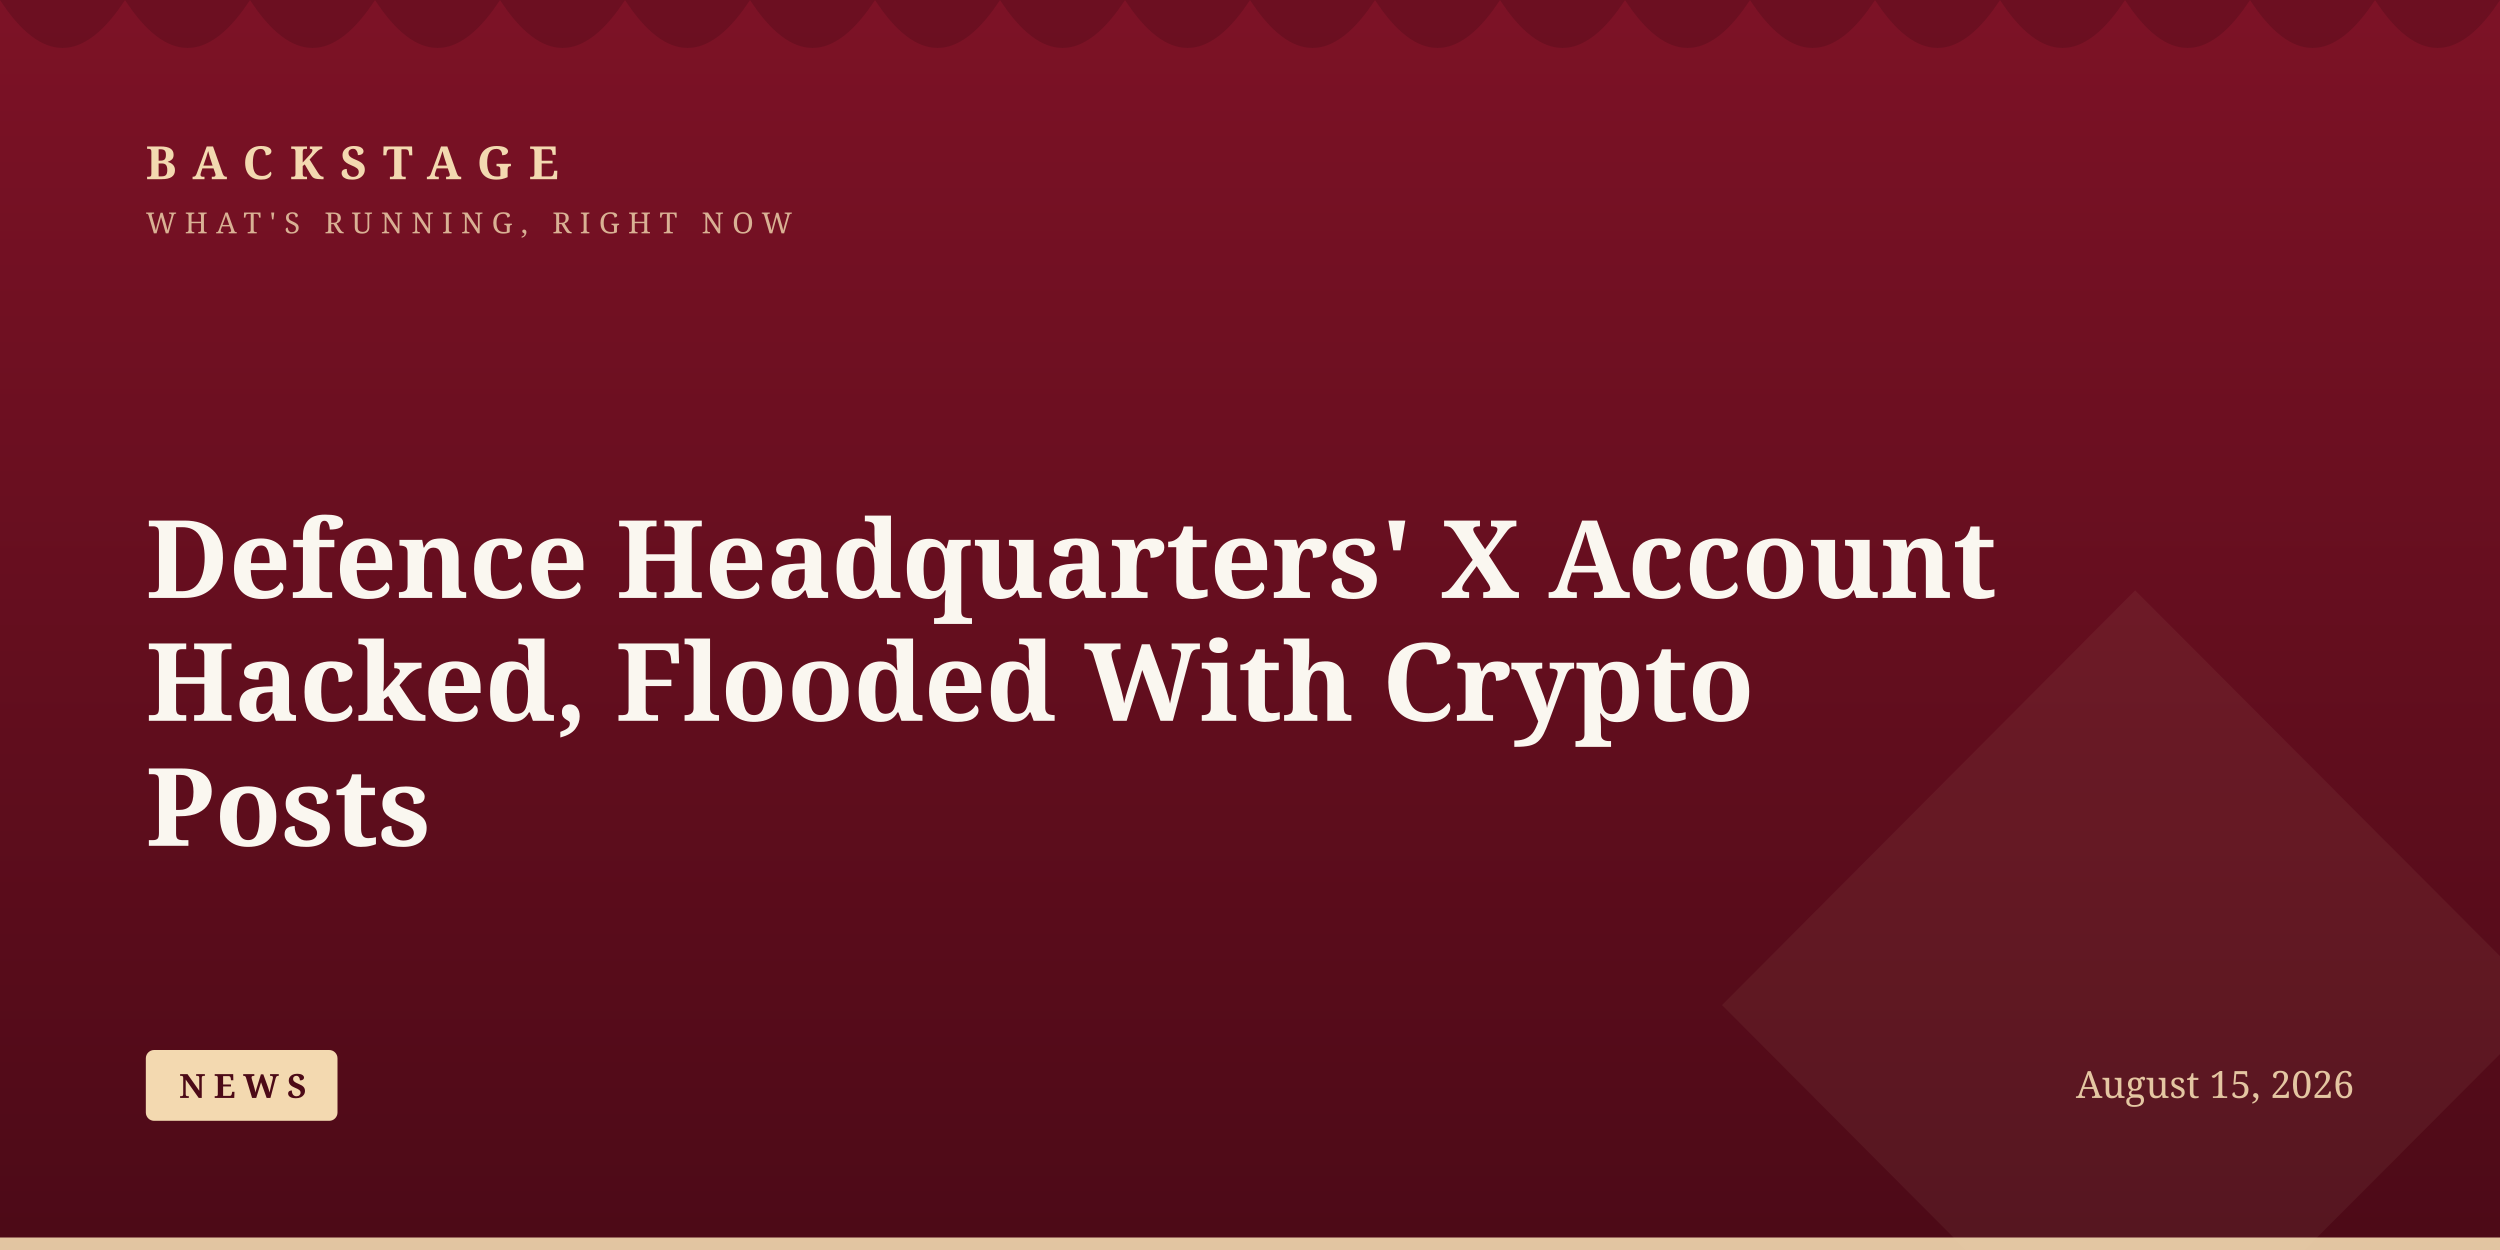
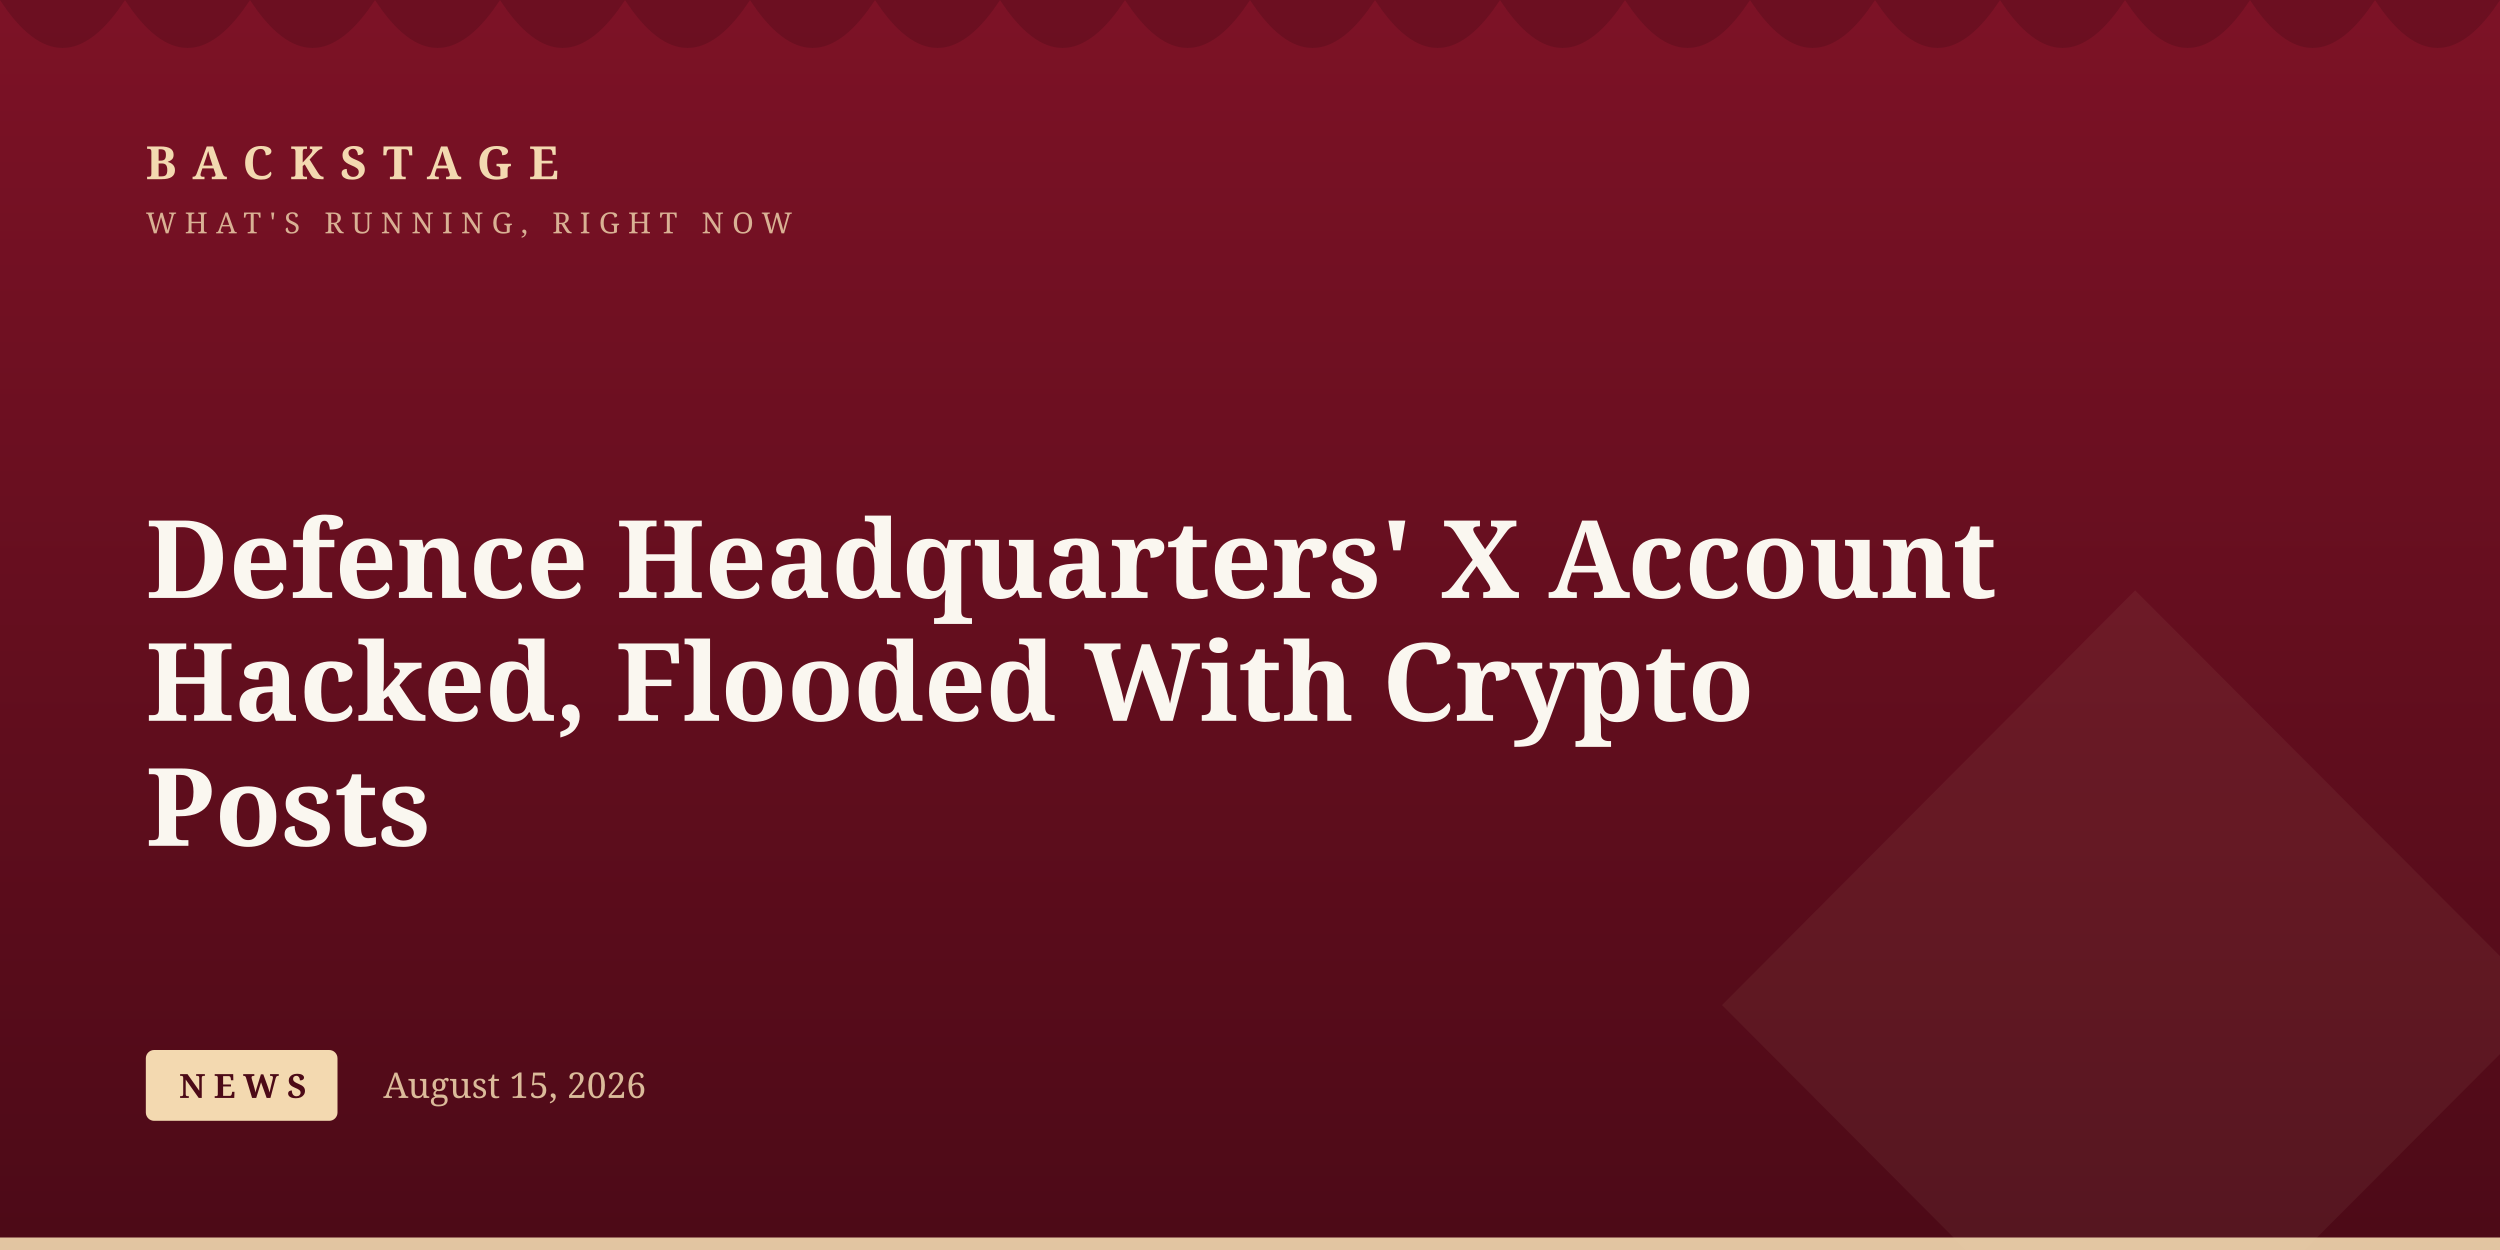
<svg xmlns="http://www.w3.org/2000/svg" viewBox="0 0 1200 600" width="1200" height="600" font-family="Georgia, 'Roboto Slab', serif">
  <defs>
    <linearGradient id="g" x1="0" y1="0" x2="0" y2="1">
      <stop offset="0" stop-color="#7D1226" />
      <stop offset="1" stop-color="#4c0a17" />
    </linearGradient>
  </defs>
  <rect width="1200" height="600" fill="url(#g)" />
  <path d="M 0 0 Q 30 46 60 0 Z" fill="#4c0a17" opacity="0.35" />
  <path d="M 60 0 Q 90 46 120 0 Z" fill="#4c0a17" opacity="0.35" />
  <path d="M 120 0 Q 150 46 180 0 Z" fill="#4c0a17" opacity="0.35" />
  <path d="M 180 0 Q 210 46 240 0 Z" fill="#4c0a17" opacity="0.35" />
  <path d="M 240 0 Q 270 46 300 0 Z" fill="#4c0a17" opacity="0.35" />
  <path d="M 300 0 Q 330 46 360 0 Z" fill="#4c0a17" opacity="0.35" />
  <path d="M 360 0 Q 390 46 420 0 Z" fill="#4c0a17" opacity="0.35" />
  <path d="M 420 0 Q 450 46 480 0 Z" fill="#4c0a17" opacity="0.35" />
  <path d="M 480 0 Q 510 46 540 0 Z" fill="#4c0a17" opacity="0.35" />
  <path d="M 540 0 Q 570 46 600 0 Z" fill="#4c0a17" opacity="0.35" />
  <path d="M 600 0 Q 630 46 660 0 Z" fill="#4c0a17" opacity="0.35" />
  <path d="M 660 0 Q 690 46 720 0 Z" fill="#4c0a17" opacity="0.35" />
  <path d="M 720 0 Q 750 46 780 0 Z" fill="#4c0a17" opacity="0.35" />
  <path d="M 780 0 Q 810 46 840 0 Z" fill="#4c0a17" opacity="0.35" />
  <path d="M 840 0 Q 870 46 900 0 Z" fill="#4c0a17" opacity="0.35" />
  <path d="M 900 0 Q 930 46 960 0 Z" fill="#4c0a17" opacity="0.35" />
  <path d="M 960 0 Q 990 46 1020 0 Z" fill="#4c0a17" opacity="0.35" />
  <path d="M 1020 0 Q 1050 46 1080 0 Z" fill="#4c0a17" opacity="0.35" />
  <path d="M 1080 0 Q 1110 46 1140 0 Z" fill="#4c0a17" opacity="0.35" />
  <path d="M 1140 0 Q 1170 46 1200 0 Z" fill="#4c0a17" opacity="0.35" />
  <text x="1025" y="470" font-size="520" fill="#f3d9b0" opacity="0.06" text-anchor="middle" dominant-baseline="middle">◆</text>
  <text x="70" y="86" font-size="22" letter-spacing="8" fill="#f3d9b0" font-weight="bold">BACKSTAGE</text>
  <text x="70" y="112" font-size="14" letter-spacing="4" fill="#f3d9b0" opacity="0.8">WHAT'S RUNNING, RIGHT NOW</text>
  <text font-size="52" font-weight="bold" fill="#faf7f0">
    <tspan x="70" y="287">Defence Headquarters' X Account</tspan>
    <tspan x="70" y="346">Hacked, Flooded With Crypto</tspan>
    <tspan x="70" y="406">Posts</tspan>
  </text>
  <rect x="70" y="504" width="92" height="34" rx="4" fill="#f3d9b0" />
  <text x="86" y="527" font-size="16" letter-spacing="4" fill="#4c0a17" font-weight="bold">NEWS</text>
-   <text x="1130" y="527" font-size="18" fill="#f3d9b0" text-anchor="end" opacity="0.9">August 15, 2026</text>
+   <text x="184" y="527" font-size="17" fill="#f3d9b0" opacity="0.85">August 15, 2026</text>
  <rect x="0" y="594" width="1200" height="6" fill="#f3d9b0" opacity="0.9" />
</svg>
